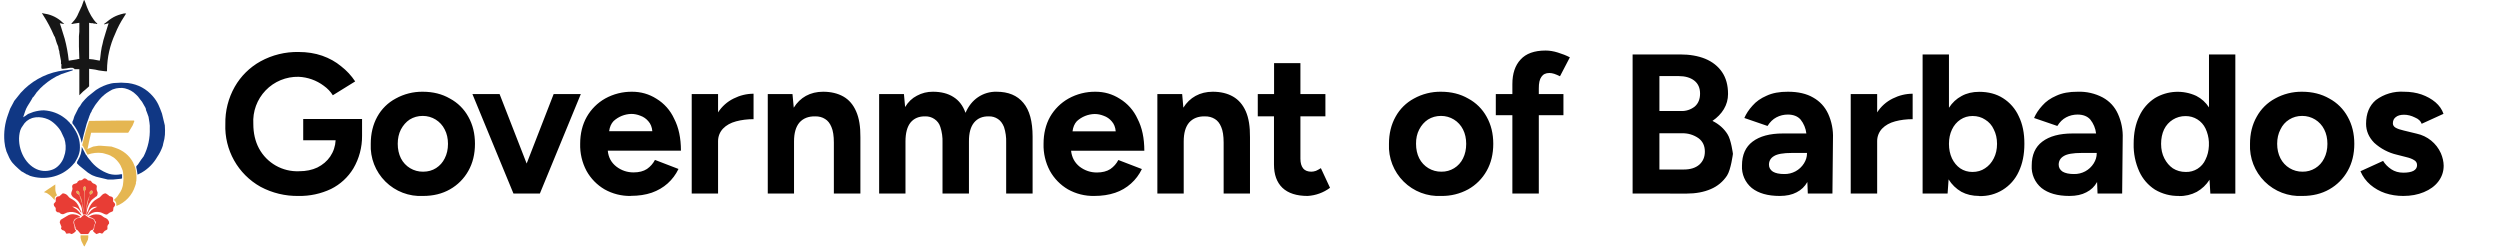
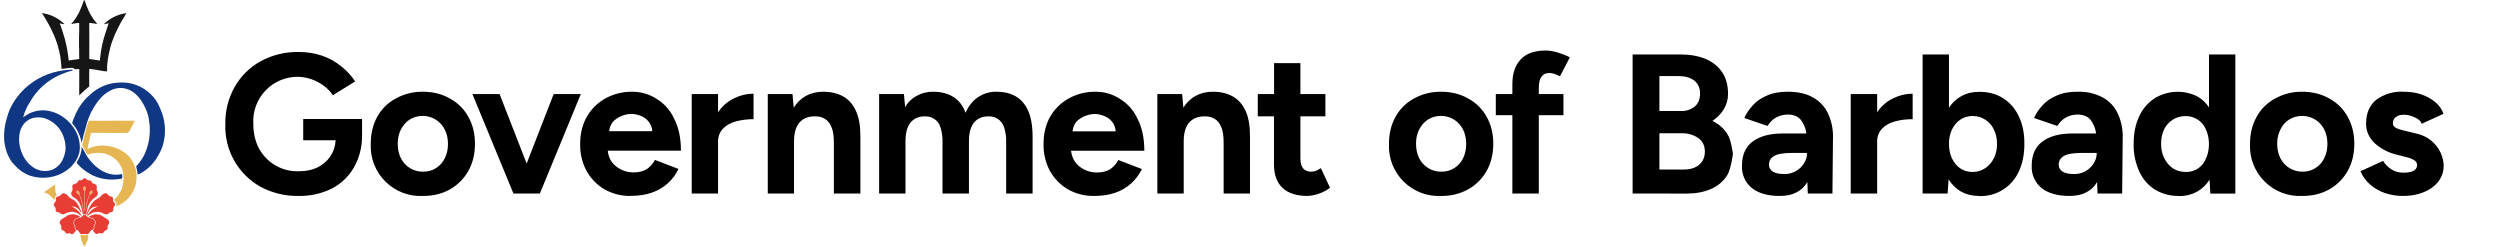
<svg xmlns="http://www.w3.org/2000/svg" role="img" aria-label="Government of Barbados" fill="currentColor" viewBox="0 0 355 35">
  <g transform="matrix(0.05781 0 0 0.05781 0.571 0)">
-     <path fill="#e5b651" d="M195 460c4-7 9 3 4 8l-1 1v7-7l-1 3c0-5-3-3-2-12m15 18v-4c0-6 8-9 8-2q-1 5-7 6v-1zm-25 1-6-4c-4-6 2-10 6-2z" />
-     <path fill="#e5b651" d="m197 472 1-3v51zm9 20-3 13-3 16c1-8 2-22 5-30zm-21-14c3 5 7 15 7 21v1l-7-21z" />
-     <path fill="#e5b651" d="m210 478 1-1v1l-5 14-1-1zm-16 29c0 2 2 14 1 16l-2-14z" />
-     <path fill="#e5b651" d="m192 500 2 8-1 2zm-4 80v-2h19v5l-1 6-8 16h-1l-1-1-6-12-2-8z" />
-     <path fill="#e83d35" d="M146 475c11 2 11 9 17 12 9 5 14 8 19 17l7 15 1 1v2h-1l-1-1c-4-8-12-15-22-13h2l2 1 8 5q7 6 12 14v2l-8-5q-13-7-27-3l-9 4q-6 1-10-4l-6-1-3-4c0-6 1-6-4-11l-1-5 5-6v-8c3-5 4-4 9-5l8-7z" />
-     <path fill="#e83d35" d="m137 545 2-5 15-9q10-7 21-4c2 0 11 3 12 6l-1 1-6 1q-11 4-9 14l2 6q0 6 2 10l2 1v1q-5 6-11 8c-7-3-5-2-12-1l-2-1v-1c-3-5-3-5-9-7l-3-3 1-5-4-10z" />
-     <path fill="#e83d35" d="M188 535c4-2 4-7 11-7l7 5c5 4 10 2 15 7l1 2 2 6-3 7q0 5-2 9-7 1-9 6-1 3-4 5h-17l-2-2-5-6q-1-2-6-4 0-5-2-9t-2-9v-1q2-5 8-8z" />
-     <path fill="#e83d35" d="m208 533 1-1q10-7 23-5 7 1 11 5l3 2c7 3 9 4 12 11v5h-1l-3 5v8c-4 4-6 2-10 8l-3 3-6-2-8 3-4-3-5-5 3-3 1-9 2-5q3-5-1-8l-1-3q-6-5-14-6" />
-     <path fill="#e83d35" d="m250 475 6 4 1 1c3 4 10 1 11 8v7c5 5 7 7 2 14h-1l-1 8q0 2-3 3l-5 2-7 5h-1c-6 0-10-5-18-6q-11-2-21 4l-9 6 1-2 1-1q7-14 21-19l1-1h3q-16-2-23 12l-3 6v1l-2 1h-1l1-4 2-4 1-1 2-6q5-13 15-21l8-5c8-3 8-10 17-12z" />
-     <path fill="#e83d35" d="M198 438q5 1 8 5l7 1 4 5c3 3 5 1 10 6l1 3c-1 7-1 8 2 15q0 5-2 9h-1l-9 7c-6 4-13 18-14 25l-2 13h-8l-2-7v-2q-1-10-6-18-5-9-14-14-5-3-7-9c0-6 2-7 3-12 1-3-2-6 0-10 4-6 11-2 13-9l4-3h4c5-1 4-4 9-5m-5 71 2 14c1-2-1-14-1-16l-2-8c0-6-4-16-7-21v-5c-4-8-10-4-6 2l6 4 7 21zm5-40 1-1c5-5 0-15-4-8-1 9 2 7 2 12l1 48zm13 9q6-1 7-6c0-7-8-4-8 2zl-5 13c-3 8-4 22-5 30l3-16 3-13z" />
-     <path fill="#e5b651" d="m209 297 78-1h32l1 1v1l-4 10-9 15-2 3h-91l-5 21-2 10-2 9 14-6 13-2h6l26 2 9 3q30 10 44 36l5 12 2 8q2 13 1 25l-1 4v3l-2 6a77 77 0 0 1-46 49c0-8 0-9-6-15 5-5 8-7 12-14l4-6 3-6 1-3 1-3 1-4 1-9c1-6 0-23-2-29l-1-1v-1l-4-9q-5-9-14-17l-4-3-2-1-5-3-5-2-10-3-4-1a75 75 0 0 0-37 4l-11-21-2-2 4-17q5-21 13-43M98 472l10-7 18-12v11q0 8 4 15c0 2-5 3-5 6l-1 6h-1l-1-2c-4-5-14-15-21-16z" />
-     <g fill="#103784">
-       <path d="M166 171h3v1q-1 2-4 2l-24 8-13 6q-22 12-39 29l-9 10-2 3-5 7-3 3-2 4-3 5c-4 6-11 17-13 24l-1 3-2 6-2 6 5-3 7-5 13-5q14-4 26-4 29 2 51 19l5 4 8 8 1 2 2 1 8 12q16 24 13 53-2 12-8 22l-4 7-7 8a96 96 0 0 1-51 28 104 104 0 0 1-52-3l-6-3-3-1-10-6-2-1-7-6c-13-12-19-17-26-34l-4-9c-3-10-4-14-5-24a153 153 0 0 1 9-67l5-14 8-15 2-4 16-20a170 170 0 0 1 93-53l12-2zm-48 246c13-4 25-18 29-31l3-10a69 69 0 0 0-2-36l-1-2-7-15c-6-11-20-25-32-30q-14-6-29-5l-6 1-4 1q-15 5-23 19-4 5-6 11c-10 33 5 76 35 93a51 51 0 0 0 43 4" />
-       <path d="m288 203 17 1q37 5 61 33c12 14 16 26 22 42l7 29c1 18 1 28-4 45l-1 5q-5 15-14 28-14 24-38 38l-10 5-2-13-1-4c-1-5 1-4 4-8l4-6 4-6 6-8a140 140 0 0 0 15-69c1-6-2-22-3-28l-4-11-2-5-1-5-1-2-8-14-4-5-6-8-5-5q-11-11-27-15c-7-2-21-1-28 2l-3 1-7 4q-14 8-25 21l-7 9-3 4-8 13-1 3-3 5-1 3-1 2-2 6-5 14-7 26-5 21q-6-27-23-48v-4l3-7v-1l2-6 10-20 4-5 3-5 2-3 7-8 7-7 20-16a111 111 0 0 1 37-16l6-1zm-97 158 10 19 2 2 1 2 2 3 4 5 1 1q18 24 47 34a61 61 0 0 0 29 1h3v10l-2 1-20 2h-13l-25-6-4-1-8-3-4-2-8-5-21-17-6-6q0-4 3-8 9-15 9-32" />
-     </g>
-     <path fill="#161616" d="m196 1 1-1 1 2 2 5 4 11c5 13 14 30 24 39l1 1v1h-2l-2-1h-4l-3-1h-4l-5-1v89l10 1 16 3 1-4 2-17 2-12 2-8 2-9 6-20 5-16 2-6-11 3v-2h1c17-14 26-20 48-25h5l-5 8a233 233 0 0 0-22 42 216 216 0 0 0-20 89v3c-2 1-18-2-20-2l-9-2-7-1-8-1v43l-9 8-6 5-9 9v-64h-12v-1l-2-1c-2-3-13-1-17 0l-8 1h-4c-2-1-1-7-1-10v-1l-1-1v-7l-4-21v-2l-2-7-1-6-3-7-2-6-3-10-2-3a327 327 0 0 0-27-51l-3-5 4 1q23 3 41 17l10 9h-1l-10-2 3 9 9 29q7 26 10 54l19-3 4-1h3l-1-31V89l1-11V56l-13 2-5 1h-2l4-5q9-9 14-22l8-17z" />
+     <path fill="#e5b651" d="M194.6 460.5c4.5-7.1 9 2.7 4.6 7.5l-1 1-.1 6.6c-.3-2 0-4.2-.5-6.4q-.5 1.2-.5 2.5c-.2-5.2-3.3-3.2-2.5-11.2m15.6 17.8v-.3l-.3-4.4c.2-5.4 7.7-8.4 7.8-1.6 0 3-3.9 5.3-6.6 6.4.2-.9.4-.6 0-1.2zm-25.4 1.2c-1.6-2.3-4.2-2.2-5.4-4-4.5-7 1.9-10.9 6-2.8.1 2.2-.5 3.6 0 5.6z" />
+     <path fill="#e5b651" d="M197.1 471.7q0-1.3.5-2.5c.4 2.3.2 4.4.5 6.4q.3 12 .1 24c0 5 .4 15.3-.6 20-.8-1.7-.5-43.2-.5-47.9m8.5 20.3c-1 4.7-2 8.4-2.8 13-.8 4.8-1.4 11.3-2.6 15.7.5-8 1.9-22 4.6-29.5zm-20.2-13.7a76 76 0 0 1 7 20.8l-.5.2-.3 1.1a83 83 0 0 0-6.8-21z" />
+     <path fill="#e5b651" d="m210.2 478.3 1-1c.3.5.1.2 0 1.1-2.9 5.2-3.7 8.1-5.6 13.7l-.8-1c1.2-4 3-9.3 5.4-12.8m-16.3 28.5c.3 2.3 1.9 14.4 1 16.2-.6-2.5-1.4-11-1.8-14q.7-.9.8-2.2" />
+     <path fill="#e5b651" d="m191.6 500.4.3-1 .5-.3c.8 2.3 1.1 5.2 1.5 7.7q-.1 1.3-.8 2.3zm-3.8 79.9.1-2.2c1.9-1.6 16.4-.6 19.4-.4-.2 2-.4 3.2-.4 5.2l-1.3 5.9a80 80 0 0 1-8 16.6l-.7-.2-.8-1.7c-2.1-3.4-4.1-8.2-5.7-12l-2-7.5z" />
+     <path fill="#e83d35" d="M146.4 474.6c11 2.5 10.5 9 17 12.2 9 4.8 13.5 7.7 18.7 17 3 5.3 4.7 9.8 7.3 14.8l.5 1.1-.2 2.1h-.4l-.9-.8c-4.8-8-12.3-15.2-22.5-13.2l.1.3 1.6.3 2.5.8c.7.7 6.6 4 8 5.2 5.2 4 7.8 8.3 11.5 13.4q.6 1.4.8 2.7c-1.2-.4-6.4-4.4-8.2-5.5a30 30 0 0 0-26.7-2.7c-3.1 1.2-6.2 3.2-9.5 4-4.8 1-6.2-1.7-9.9-4l-.2-.1c-2-.8-3.5-1-5.6-1.2a8 8 0 0 1-3.5-3.6c-.2-6.9 1.5-6.2-4-11.8a11 11 0 0 1-.4-4.7c1.2-2.2 2.5-3.8 4.1-5.8 1.6-2.4 1-5.5.9-8.5 2.5-4.3 4-3.6 8.7-5 2.4-.5 4-4.5 7.5-6.5z" />
+     <path fill="#e83d35" d="M137.1 544.6c.7-1 1.1-3.1 2.2-4.2 4.2-4 10.4-6.3 15-9.9 5.5-4.2 13.7-5 20.2-3.6 2.7.5 11.2 3.5 12.7 6l-1.6 1c-1.7.3-4.4.8-6 1.4-5.8 2.6-10.1 6.8-8.8 13.8.4 1.7 1.8 4.3 2.6 6v.3c.6 3.3 0 6.6 2.1 9.1l1.9 1.8-.4.3c-3.7 3.2-5.6 8.8-10.6 8.6-7.4-3.6-5.5-2.3-12.4-1.2-1-.4-1.5-.8-2.3-1.4l-.1-.2c-2.7-5-3-5.4-8.3-7a6 6 0 0 1-2.9-3.3c.1-.9.6-4.8.5-5.4-.7-4.6-3-4.3-4.2-9.6z" />
+     <path fill="#e83d35" d="M187.7 534.5c4.7-1.9 4.1-6.1 11-6.8 3.7 1.4 4.2 2.8 7 5.5 5.8 3.6 10.1 1.4 15.6 7.1l1.2 1.8c1 2.4 1.2 3.3 1.3 6-.8 3.3-2.2 4.2-3 7-1 3 .6 6-2.2 9-4.3.9-6.3 2.2-8.2 6.1a12 12 0 0 1-4.5 5q-4.2-.5-8.2-.5c-2.9 0-5.4.3-8.3.3l-2.5-1.7c-1.8-2.1-3.3-5.4-4.4-6.4-1.7-1.5-3.9-1.5-6.5-3.7l-.4-.3c-1-4 .3-5.5-1.3-9.1-2-3.4-2.5-4.6-2.7-8.4l.5-1.5c1.6-4.1 4.2-5.9 8-7.5q3.9-.6 7.6-1.9" />
+     <path fill="#e83d35" d="M207.8 533.2c.2-.8 0-.7 1-1.3a33 33 0 0 1 23-5.2c4.8.8 7.8 2.8 11.7 5.5l2.8 1.8c6.3 3.4 9.2 4 12 10.7v.2c.2 2 0 2.9-.6 4.8l-.6.8c-.8 1.6-2.3 3-2.7 4.6-.6 1.7 1 6.5-.4 7.9-4 4-6.1 2.4-9.6 8-1 1.3-1.4 1.9-3 2.5-2.3-.1-5-1-6.8-1-2.4 0-4.3 2-7.2 2.5q-2.4-.8-4-2.5c-1.8-2.2-3.3-4-5.3-6 .9-.8 2.3-1.9 2.6-3 1.2-3.2.5-5.7 1.5-9 .4-1.2 1.6-3.3 2.2-4.4 1.3-3.3.6-5.6-1-8.6q-.6-1.2-1.6-2.4c-4-4-8.8-4.7-14-5.9" />
+     <path fill="#e83d35" d="M249.9 474.5c3.5 1.1 3.5 1.5 6 4 .6 1 .6 1 1.4 1.8 3.1 3.3 10.2 1 10.5 7.7.1 1.8-.3 5.2.5 6.7 5.1 5.5 6.4 7.7 1.4 14l-.3.2c-1.4 2.5-1.1 5-1 7.9q-.7 2.5-3 3.7c-1.7.8-4 .7-5.8 1.6-3 1.5-3.6 3.6-7 4.6h-.2c-6.7-.2-10.8-4.5-18-6a30 30 0 0 0-21.7 4.6c-1.9 1.3-6.4 4.9-8.3 5.5 0-.9 0-1 .4-1.8l.8-1.2a47 47 0 0 1 21.5-19.2l.5-.1c1.7-.3 2-.3 3.6-1-11.2-.5-17.8 2.6-23.5 12.5-.8 1.7-2.1 4.2-2.7 5.9l-.4 1.1c-.9 1-.8 1.2-1.8 1.4l-.6-.4c.1-.9.8-2.8 1.1-3.7q1-2.4 1.6-4.8h.7c.4-1.5 2.2-5.3 2.8-6.7a55 55 0 0 1 14.7-20.8c2-1.6 5.6-3.3 8-4.7 7.5-3.7 7.6-10 17.1-12.6z" />
+     <path fill="#e83d35" d="M198.2 437.7c4.2 1.4 4.6 2.2 7.7 5.3 3 0 4.5 0 7.5.6 1 1.1 2.6 4.3 3.3 5.8 3 3 5.7.5 10.5 5.9l.9 2.4c-1.1 7.5-1.1 8 2.3 15 0 4 0 5.6-2.6 9l-.3.2c-1.9 1.9-6.8 5.2-9.2 7a46 46 0 0 0-13.9 24.8c-1.4 4.7-1.5 9.2-2.8 13.4-3.3-1.1-4.2-1.2-7.6-.2-.9-2.6-1.3-4.5-1.9-7.2l-.3-2a67 67 0 0 0-5.6-17.5c-2.9-5.4-8-12.3-14-14.6-3.9-3-5-4-7.2-8.4-.4-6 2.4-6.9 3.4-12 .6-2.9-2-6.6 0-10 3.4-5.9 10.6-1.7 12.9-9.4.5-1.7 2.3-2.6 4-3.2h.1c.6 0 3.3.5 3.7.4 4.6-1.5 3.8-3.9 9.1-5.3m-5 71.4c.3 3 1.1 11.4 1.8 13.9.8-1.8-.8-13.9-1.1-16.2-.4-2.5-.7-5.4-1.5-7.7a76 76 0 0 0-7-20.8c-.5-2 .1-3.4 0-5.6-4.1-8-10.5-4.1-6 2.7 1.2 1.9 3.8 1.8 5.4 4a83 83 0 0 1 6.8 21zm5-40.2 1-.9c4.4-4.8 0-14.6-4.6-7.5-.8 8 2.3 6 2.5 11.2 0 4.7-.3 46.2.5 47.8 1-4.6.6-14.9.6-19.9q.3-12-.1-24zm13 9.5c2.6-1.1 6.5-3.4 6.5-6.4 0-6.8-7.6-3.8-7.7 1.6q0 2.3.2 4.4v.3a51 51 0 0 0-5.4 12.9c-2.7 7.5-4.1 21.5-4.6 29.5 1.2-4.4 1.8-11 2.6-15.6.8-4.7 1.8-8.4 2.8-13 1.9-5.6 2.7-8.5 5.5-13.7" />
+     <path fill="#e5b651" d="m208.5 296.6 78.6-.2c9.8 0 22.3.4 31.7 0l1.3.6c.2.5.2.4.2.9-1.1 3.1-3.2 6.8-4.7 9.9-2.9 5-5.2 10.2-8.3 15.3q-1.1 1.8-2.6 3.2c-19.2.7-41.4.1-60.8.1h-14.2c-1.6 0-6.7-.2-8 0l-8-.2-4.6 20.4c-.5 2.2-2 8-2.1 10q-1.3 4.7-2.2 9.6c4.6-2 10-4 14.2-5.9q6.3-1.4 12.7-2.3 3.3-.4 6.5-.5l9.3.1c5.9.6 10.3 1.3 16 2.5l10 2.8c19.3 7.4 34 17.7 43.8 36.6 1.5 3.2 4 8.2 4.7 11.6 1 2.7 1.6 5 2.3 7.8a98 98 0 0 1 .2 29.2l-.7 3.3-1.3 5.1A77 77 0 0 1 286 502a34 34 0 0 1-9.7 4.3c.1-8.5-.5-9.3-6.6-15 5.5-5.3 8-7.2 12.4-14q2-2.9 3.6-6c1.2-2.3 2-4 3-6.5l1.2-3.2.8-2.7a54 54 0 0 0 2.5-13.3c1-5.7.2-22.6-2.4-28l-.5-1.4-.4-1.1c-1-2.8-2.2-6.1-4-8.6a56 56 0 0 0-14.3-17.1l-3.9-3-1.9-1.2-4.8-2.8-5.4-2.5a57 57 0 0 0-9.8-3c-1.7-.5-2.2-.5-3.9-.6-5.5-1.4-21.4-1-27 .8-4 .7-6 1.5-9.8 3.2-4.3-6.8-7.8-13.6-11.5-20.7l-1.4-2.9 3.8-16.3c3.6-14.7 6.5-29.7 12.5-43.7M98.4 472.5c.2-1.2 8-6.1 9.6-7.2l18-12.3a60 60 0 0 0-.3 11.2c.3 5.6 1 9.9 4.1 14.7-.2 2.2-4.5 3.2-4.9 6-.3 2-.1 4.1-.7 6-.5.3-.2.2-.8.1l-.2-.3-1-1.1c-4.5-5.1-14.5-15.7-21.5-16.1z" />
+     <path fill="#103784" d="M165.9 171c1.2 0 2-.2 3 .5l.2.6c-1.3 1.5-2.3 1.7-4.2 2.2-9.3 2-15.3 4.8-23.9 8a160 160 0 0 0-52.1 35c-3 3.1-5.7 5.7-8.4 9.3-1 .9-2 2.3-3 3.4q-2.6 3.3-5 6.7l-2.2 3.2-2.2 3.6-3.1 5.1a121 121 0 0 0-13 24.6l-1 2.5c-.5 1.4-1.8 4.5-2 6-.9 2.2-1.4 4-2 6.4 1.4-1 3.2-2 4.5-3l7.9-5c2.9-2 9.5-4.3 12.9-5.5 8.5-3 17.2-3.6 26.2-3.6a90 90 0 0 1 50.4 19.3c1.5 1.3 3.5 2.7 5.1 3.9 2.3 1.7 6 6.5 8 7.7l1.4 1.7 1.2 1.7c2.5 3.3 6.2 7.8 8.3 11.3a83 83 0 0 1 12.9 53.7c-1.2 8-4.2 14.8-7.8 21.9l-4.4 6.7c-1.5 2-5.4 6.3-6.5 8.2a96 96 0 0 1-51.5 27.6 104 104 0 0 1-51.2-3l-6.4-2.5-3.4-1.6-9.2-5.2-2.7-1.9a82 82 0 0 1-6.7-5.2c-12.7-12-18.8-17.6-26.5-34.3l-3.7-9.5C3 362 2.3 357.6.7 348.1a153 153 0 0 1 .6-32.1c1.4-12.2 4.9-23.7 8.4-35.4q2.3-6.7 5-13.2c2.6-5 5.1-10.6 8.2-15.4l2.4-3.5c4.6-7.6 10-14 15.7-20.9a170 170 0 0 1 93-52.7h.2c3-.4 8.6-1.6 11.8-2.2 6.4-.2 12.4-1.5 19.9-1.6m-48.2 246.2a51 51 0 0 0 29-31.5 62 62 0 0 0 4-31.5c-.4-4.7-1.9-10-3.2-14.6l-.4-1.3a73 73 0 0 0-39.2-44.8 52 52 0 0 0-28.6-5c-2.5 0-3.9.5-6.2.8l-4.2 1.1a43 43 0 0 0-23.3 18.2c-2 3.6-4.3 7.7-5.5 11.7-9.9 33.1 4.8 75.2 35 92.8a51 51 0 0 0 42.6 4" />
+     <path fill="#103784" d="M287.7 202.6c6.3.4 10.5 0 17.1 1a102 102 0 0 1 61.4 33.9c12 13.6 15.8 25 22.2 41 1.7 5.4 3.7 12.4 4.7 18l1.8 12c1 17.5.6 27.2-3.6 44l-1.5 5.4a124 124 0 0 1-13.5 28.2 107 107 0 0 1-38 38c-3.3 1.9-6.2 3.6-9.9 4.7-.6-3.6-1-9.8-2.2-13-.1-1-.7-2.9-1-4-1.4-4.5.8-4.1 3.3-7.7q2.5-2.7 4.7-5.6c1-1.9 3-4.4 4.3-6.1 1-1 4.5-7.2 5.3-8.6A140 140 0 0 0 358 315c.5-6.2-2.3-22-3.3-28.4a87 87 0 0 0-3.2-10.6l-2.1-5.4-1.9-4.4-.8-1.9c-1.9-4.3-5-9.9-7.6-13.8-.4-1-3-4.8-3.8-6-1.2-2-4.5-5.6-6.1-7.5-1.7-2-3.3-3.4-5.2-5.2a58 58 0 0 0-26.9-14.6 53 53 0 0 0-28.2 1.8l-.3.1-3 1.2q-3.4 1.5-6.4 3.2a86 86 0 0 0-25.2 21.2q-3.6 4.6-7 9.3l-2.6 3.8c-2 3-6.5 10-8 13.3l-1.8 3.4-2.3 4.7-1.2 2.6-1 2.3-2.2 5.7c-1.5 3.3-3.5 10.5-4.7 14.3q-3.9 12.7-7.2 25.7c-1.7 6.8-3.4 14.4-5.5 21a98 98 0 0 0-22.7-47.6c-.6-.8 0-2.9.4-3.7.5-2.2 1.9-5.7 2.7-7.8l.5-.8a161 161 0 0 1 12-25.6l3.3-4.9c1.2-1.5 2.6-3.8 3.7-5.4l2-2.6q3.3-4.3 6.8-8.4c2.3-2.2 4.7-4.8 7.1-7q5.5-5.2 11.3-10l8.5-6.2a111 111 0 0 1 37-15.7c1.4-.1 4.4-.8 6-1 6.3-1 12.1-1.2 18.6-1.5m-96.8 158.3c3.5 4.9 7 13 10.6 18.8l1.4 2.5 1.4 2.2 1.8 2.6c.9 1.2 2.5 3.6 3.4 4.6l1 1.4c13 15.8 27.7 28.2 47.8 33.8A61 61 0 0 0 287 428c1 0 2.4-.4 3.2.1.3 1.6.6 8.6-.2 10.2-.8.5-1 .5-2 .7a145 145 0 0 1-20.3 2c-3 0-6.8-.2-9.5-.1h-.6l-2.6-.3a108 108 0 0 1-25.5-5.2l-3.8-1.3c-2.3-1-5.6-2.6-7.8-3.2l-3.5-2c-1-.9-7-4-8.6-5a115 115 0 0 1-21.2-17c-1.5-1.6-4-4.5-5.4-5.8l-.4-.3c-1.2-2.1 1.9-5.7 3-7.8a66 66 0 0 0 9-32" />
+     <path fill="#161616" d="m196.4.7.6-.7q.9.7 1.3 2l1.9 5c.7 3 3 8.5 4.3 11.5A124 124 0 0 0 227.7 57l1 1.3-.1.4h-1.4l-2-.3q-2-.5-4.1-.8c-.5-.2-2.5-.4-3.1-.4q-1.8-.5-3.8-.6l-4.8-.4c0 5.4-.3 17.7.1 22.5-.3 21.9.3 44.1-.1 66 1.6.6 7.9 1.3 10 1.6 4.8 1 10.9 1.7 15.9 2.5l.3-3.8c.8-3.3 1.7-13 2.3-17.3.4-4 1.5-7.7 2-11.6l1.6-7.8c.9-2.6 1.6-6.3 2.2-9 1.7-6.6 4-13.4 6-20 2-5 3.2-11 5.3-16.1q1.3-3.1 2.2-6.2c-2.8.4-8.1 2-11.3 2.6l.1-1.1.7-.5a97 97 0 0 1 47.8-24.8c1.7-.3 4.3-.9 5.8-.3-1.6 2.5-3.7 6-5 8.5a233 233 0 0 0-14.2 25 281 281 0 0 0-15.6 35.8c-6 15.6-13.6 52.4-12.2 69.5q.1 2-.5 3.5c-1.4.8-17.4-2-19.9-2.5l-8.5-1.6q-3.4-.7-7-.9c-2.4-.6-5.4-.7-8-1 0 13.2-.6 30.2 0 43-2.5 2.3-7 5.5-9 7.7-1.2.7-5.5 4.4-6.1 5.4-3 2.4-6.2 6-8.9 8.8l-.4-.1-.2-2.6c-.3-7 0-15 0-22.2q-.2-19.8 0-39.6c-3.5-.3-9.3 1.3-11.6 0l-.1-.2-1.7-1.4c-2.4-2.6-13.4-.7-17-.3-1.5 0-7 .6-8.3 1q-2 0-3.7.4h-.7c-1.4-.8-.4-7-1.2-9.7l.2-1.4-.3-.8a43 43 0 0 0-.8-7.3c-.2-5.3-2-15.4-3.3-20.4l-.5-2.6a52 52 0 0 0-1.7-6.8c-.2-1.6-1.1-4.3-1.6-6-.1-1.4-1.6-5.5-2.1-7-.5-1.8-1.5-4.6-2.2-6.5-1-2.8-2.3-6.7-3.5-9.2l-1.4-3.5a327 327 0 0 0-27-50.6l-2.9-5 3.3.3A96 96 0 0 1 138 50.2c3.6 2.7 6.9 6 10 8.4l-.3.6-1.2.2c-3-.8-6.5-1.4-9.7-2 1.2 2.9 2.2 6.5 3.4 9 2.8 9.5 6.2 18.7 8.9 28.2a335 335 0 0 1 9.8 54c6.1-.7 12.7-2.1 18.5-2.6l4.2-.6 3.2-.4q0-6.3-.3-12.7c.2-3.5.1-14.9-.3-17.9v-4.2c-.1-7 .2-13.9 0-20.8.4-2.3.4-9.1.4-11.7l.1-21.4c-4.7.2-8.3.6-13 1.5-1.2.2-3.7.6-4.7 1h-1.5l-.2-.2c.3-1.2 2.8-3.5 3.8-4.5a117 117 0 0 0 14.3-21.8q4.2-8.6 7.7-17.6c1.8-4.3 3.6-9.5 5.2-14" />
  </g>
  <g transform="matrix(1.28567 0 0 1.28567 -7.844 0.144)">
    <path d="M39.08 21.53a8.6 8.6 0 0 1-4.2-1.01 7.6 7.6 0 0 1-3.89-6.94 8 8 0 0 1 1.04-4.11 7.4 7.4 0 0 1 2.85-2.81 8.4 8.4 0 0 1 4.2-1.03q1.41 0 2.6.41 1.2.42 2.1 1.17a7 7 0 0 1 1.55 1.67l-2.47 1.53q-.37-.6-1-1.05a5 5 0 0 0-2.78-.99 4.9 4.9 0 0 0-5 5.2q0 1.53.62 2.7a4.8 4.8 0 0 0 4.45 2.53q1.13 0 2-.41.9-.45 1.42-1.21a3.5 3.5 0 0 0 .6-1.8h-3.58v-2.35h6.5v1.86a7 7 0 0 1-.96 3.6 6 6 0 0 1-2.47 2.27 8 8 0 0 1-3.58.77m13.76 0a5.5 5.5 0 0 1-5.79-5.75q0-1.7.72-3a5 5 0 0 1 2.04-2.01 6 6 0 0 1 2.98-.75q1.71 0 3 .75a5 5 0 0 1 2.04 2.02q.73 1.3.73 2.98 0 1.7-.73 2.99a5.3 5.3 0 0 1-2.03 2.04q-1.28.73-2.96.73m0-2.68q.81 0 1.43-.4t.95-1.07q.36-.7.36-1.6t-.36-1.59a2.7 2.7 0 0 0-2.43-1.5q-.79 0-1.44.4-.6.4-.97 1.1-.35.69-.35 1.58t.35 1.6a2.7 2.7 0 0 0 2.46 1.48m9.97 2.41-4.53-10.98h3l2.99 7.67 2.98-7.67h3l-4.52 10.98zm12.96.27a5.7 5.7 0 0 1-2.9-.73 5.4 5.4 0 0 1-1.99-2.04 6 6 0 0 1-.7-2.99q0-1.69.73-2.98a5.4 5.4 0 0 1 2.03-2.02 6 6 0 0 1 2.98-.75q1.46 0 2.68.77A5 5 0 0 1 80.56 13q.75 1.44.75 3.53h-8.08q.1 1.1.95 1.76.84.64 1.9.64.9 0 1.48-.38.57-.4.88-1l2.6 1q-.45.93-1.2 1.6-.74.66-1.75 1.02-1.02.35-2.32.35m-2.39-7.14h4.77q-.06-.68-.44-1.1a2 2 0 0 0-.88-.61q-.5-.2-1-.2a3 3 0 0 0-1.96.79q-.4.42-.49 1.12m9.12 6.88V10.28h2.91v2.02a4.3 4.3 0 0 1 1.72-1.53q1.06-.53 2.2-.53v2.81q-1.03 0-1.93.24t-1.44.8a2 2 0 0 0-.55 1.4v5.77zm8.4 0V10.28h2.73l.14 1.5q.53-.85 1.34-1.3.84-.46 1.9-.46 1.3 0 2.24.53.93.53 1.41 1.64.49 1.1.47 2.86v6.21H98.2v-5.62q0-1.12-.27-1.73-.25-.61-.7-.88-.46-.3-1.09-.29-1.12-.02-1.74.68-.6.7-.6 2.09v5.75zm12.3 0V10.28h2.74l.13 1.43q.5-.84 1.3-1.25a3.6 3.6 0 0 1 1.77-.44q1.35 0 2.25.57.93.57 1.35 1.76.49-1.12 1.37-1.72a3.5 3.5 0 0 1 2.06-.61q1.95 0 2.96 1.23 1.02 1.2 1.02 3.73v6.28h-2.92v-5.62a5 5 0 0 0-.24-1.73q-.25-.61-.67-.88a1.7 1.7 0 0 0-1-.29q-1.05-.02-1.63.68t-.57 2.09v5.75h-2.92v-5.62a5 5 0 0 0-.24-1.73 1.6 1.6 0 0 0-.66-.88 1.7 1.7 0 0 0-1-.29q-1.05-.02-1.63.68-.56.7-.56 2.09v5.75zm23.75.27a5.7 5.7 0 0 1-2.9-.73 5.4 5.4 0 0 1-1.99-2.04 6 6 0 0 1-.7-2.99q0-1.69.72-2.98a5.4 5.4 0 0 1 2.04-2.02 6 6 0 0 1 2.98-.75q1.46 0 2.67.77a5 5 0 0 1 1.97 2.22q.75 1.44.75 3.53h-8.09q.12 1.1.95 1.76.85.64 1.9.64.9 0 1.49-.38.57-.4.88-1l2.6 1q-.45.93-1.2 1.6a5 5 0 0 1-1.75 1.02q-1.03.35-2.32.35m-2.4-7.14h4.78q-.06-.68-.44-1.1a2 2 0 0 0-.88-.61q-.5-.2-1-.2a3 3 0 0 0-1.97.79q-.39.42-.48 1.12m9.37 6.87V10.28h2.74l.13 1.5q.53-.85 1.35-1.3.84-.46 1.9-.46 1.3 0 2.23.53t1.42 1.64q.48 1.1.46 2.86v6.21h-2.91v-5.62q0-1.12-.27-1.73-.25-.61-.7-.88-.48-.3-1.1-.29-1.11-.02-1.74.68-.6.7-.6 2.09v5.75zm16.6.27q-1.84 0-2.79-.9-.93-.9-.93-2.57v-5.32h-1.79v-2.46h1.8V6.86h2.91v3.42h2.76v2.46h-2.76v4.68q0 .7.31 1.08.3.35.9.35.22 0 .5-.09.25-.11.55-.3l1.01 2.17a4.6 4.6 0 0 1-2.47.9m35.89-.27V5.9h5.24q1.6 0 2.78.48 1.2.5 1.86 1.47t.66 2.42q0 .9-.46 1.67-.45.75-1.26 1.3 1.08.54 1.66 1.47c.4.6.6 2.17.6 2.17s-.22 1.74-.65 2.4a4 4 0 0 1-1.79 1.49q-1.14.5-2.7.5zm2.96-2.65h2.7q1.08 0 1.7-.53.62-.55.62-1.45 0-.95-.69-1.47a3 3 0 0 0-1.87-.55h-2.46zm0-6.46h2.35a2.3 2.3 0 0 0 1.56-.5q.58-.51.58-1.43 0-.93-.64-1.43t-1.75-.5h-2.1zm13.29 9.38q-1.98 0-3.09-.88a3 3 0 0 1-1.08-2.48q0-1.76 1.17-2.64 1.19-.9 3.34-.9h2.6a3 3 0 0 0-.64-1.54q-.48-.54-1.39-.55-.7 0-1.28.31-.57.3-.98.95l-2.56-.88q.3-.7.9-1.36.6-.69 1.56-1.1.96-.45 2.36-.44 1.68 0 2.78.64 1.12.63 1.66 1.8a6 6 0 0 1 .53 2.72l-.06 6.08h-2.72l-.05-1.27q-.42.75-1.19 1.14-.75.4-1.86.4m.49-2.42a2.5 2.5 0 0 0 2.19-1.18q.33-.53.33-1.1v-.05h-1.66q-1.44 0-1.99.35-.55.33-.55.95 0 .48.44.77.44.26 1.24.26m7.35 2.15V10.28h2.92v2.02a4.3 4.3 0 0 1 1.72-1.53q1.06-.53 2.2-.53v2.81q-1.03 0-1.93.24t-1.44.8a2 2 0 0 0-.55 1.4v5.77zm14.19.27q-1.12 0-1.97-.46a4 4 0 0 1-1.41-1.37l-.11 1.56h-2.76V5.9h2.91v5.89q.55-.85 1.4-1.3.83-.46 1.94-.46 1.53 0 2.63.7a4.6 4.6 0 0 1 1.74 2q.63 1.28.62 3.05 0 1.76-.62 3.06a4.6 4.6 0 0 1-4.37 2.7m-.75-2.66q.8 0 1.39-.4.62-.4.97-1.1.36-.7.36-1.6t-.36-1.6a2.4 2.4 0 0 0-.95-1.08q-.6-.4-1.39-.4-.75 0-1.35.4t-.93 1.1-.33 1.58.33 1.6q.34.7.91 1.1.6.4 1.35.4m10.72 2.65q-1.98 0-3.09-.88a3 3 0 0 1-1.08-2.48q0-1.76 1.17-2.64 1.19-.9 3.34-.9h2.6a3 3 0 0 0-.64-1.54q-.48-.54-1.39-.55-.7 0-1.28.31-.57.3-.97.95l-2.57-.88q.3-.7.9-1.36.6-.69 1.56-1.1.96-.45 2.36-.44a5.5 5.5 0 0 1 2.78.64q1.13.63 1.66 1.8a6 6 0 0 1 .53 2.72l-.06 6.08h-2.72l-.05-1.27q-.41.75-1.19 1.14-.75.4-1.86.4m.49-2.42a2.5 2.5 0 0 0 2.19-1.18q.33-.53.33-1.1v-.05h-1.66q-1.44 0-1.99.35-.55.33-.55.95 0 .48.44.77.45.26 1.24.26m11.6 2.42a5 5 0 0 1-2.65-.7 4.7 4.7 0 0 1-1.73-2 7 7 0 0 1-.62-3.06q0-1.77.62-3.05a4.7 4.7 0 0 1 1.73-2 4.9 4.9 0 0 1 4.57-.24q.87.45 1.4 1.27V5.9h2.91v15.37h-2.76l-.09-1.53a4 4 0 0 1-1.41 1.34 4 4 0 0 1-1.97.46m.75-2.66a2.3 2.3 0 0 0 2.19-1.38q.33-.66.37-1.5v-.44a4 4 0 0 0-.37-1.47 2.4 2.4 0 0 0-2.21-1.38 2.6 2.6 0 0 0-2.37 1.47q-.33.7-.33 1.6t.36 1.6.94 1.1q.63.4 1.42.4m12.89 2.65a5.5 5.5 0 0 1-5.79-5.75q0-1.7.74-3a5 5 0 0 1 2.03-2.01 6 6 0 0 1 2.98-.75q1.7 0 3.01.75a5 5 0 0 1 2.03 2.02q.73 1.3.73 2.98 0 1.7-.73 2.99a5.3 5.3 0 0 1-2.03 2.04q-1.28.73-2.96.73m0-2.68a2.6 2.6 0 0 0 2.39-1.47q.36-.7.36-1.6t-.35-1.59a2.7 2.7 0 0 0-2.44-1.5q-.79 0-1.43.4t-.97 1.1q-.36.69-.36 1.58t.36 1.6a2.7 2.7 0 0 0 2.45 1.48m11.12 2.68q-1.06 0-2-.31a5 5 0 0 1-1.63-.92 4 4 0 0 1-1.1-1.5l2.5-1.14q.32.53.9.92.57.38 1.33.38.73 0 1.12-.2.4-.22.4-.62a.6.6 0 0 0-.33-.57q-.31-.2-.86-.33l-1.02-.26a5.6 5.6 0 0 1-2.52-1.32q-.9-.92-.9-2.1 0-1.7 1.08-2.62a4.7 4.7 0 0 1 3.11-.92q1.05 0 1.93.3.9.32 1.54.86.65.56.89 1.28l-2.41 1.1q-.15-.45-.75-.7-.6-.3-1.2-.3t-.92.27q-.31.24-.31.68 0 .3.3.48.31.18.89.31l1.44.35a3.8 3.8 0 0 1 2.67 2.16q.3.7.31 1.38 0 .98-.6 1.76-.57.74-1.59 1.16-1 .42-2.27.42m-106.24 0a5.5 5.5 0 0 1-5.79-5.75q0-1.7.73-3a5 5 0 0 1 2.03-2.01 6 6 0 0 1 2.99-.75q1.7 0 3 .75a5 5 0 0 1 2.04 2.02q.73 1.3.73 2.98 0 1.7-.73 2.99a5.3 5.3 0 0 1-2.04 2.04 6 6 0 0 1-2.96.73m0-2.68a2.6 2.6 0 0 0 2.39-1.47q.35-.7.35-1.6t-.35-1.59a2.7 2.7 0 0 0-2.43-1.5q-.8 0-1.44.4-.61.4-.97 1.1-.36.69-.35 1.58 0 .9.35 1.6a2.7 2.7 0 0 0 2.45 1.48m7.84 2.41v-8.65h-1.83v-2.33h1.83v-1.1q0-1.75.91-2.72.9-.99 2.76-.99.65 0 1.35.22.73.22 1.33.53l-1.09 2.09q-.35-.17-.64-.27-.29-.09-.53-.09-.6 0-.88.42-.3.4-.29 1.3v.61h2.72v2.33h-2.72v8.65z" />
  </g>
</svg>
